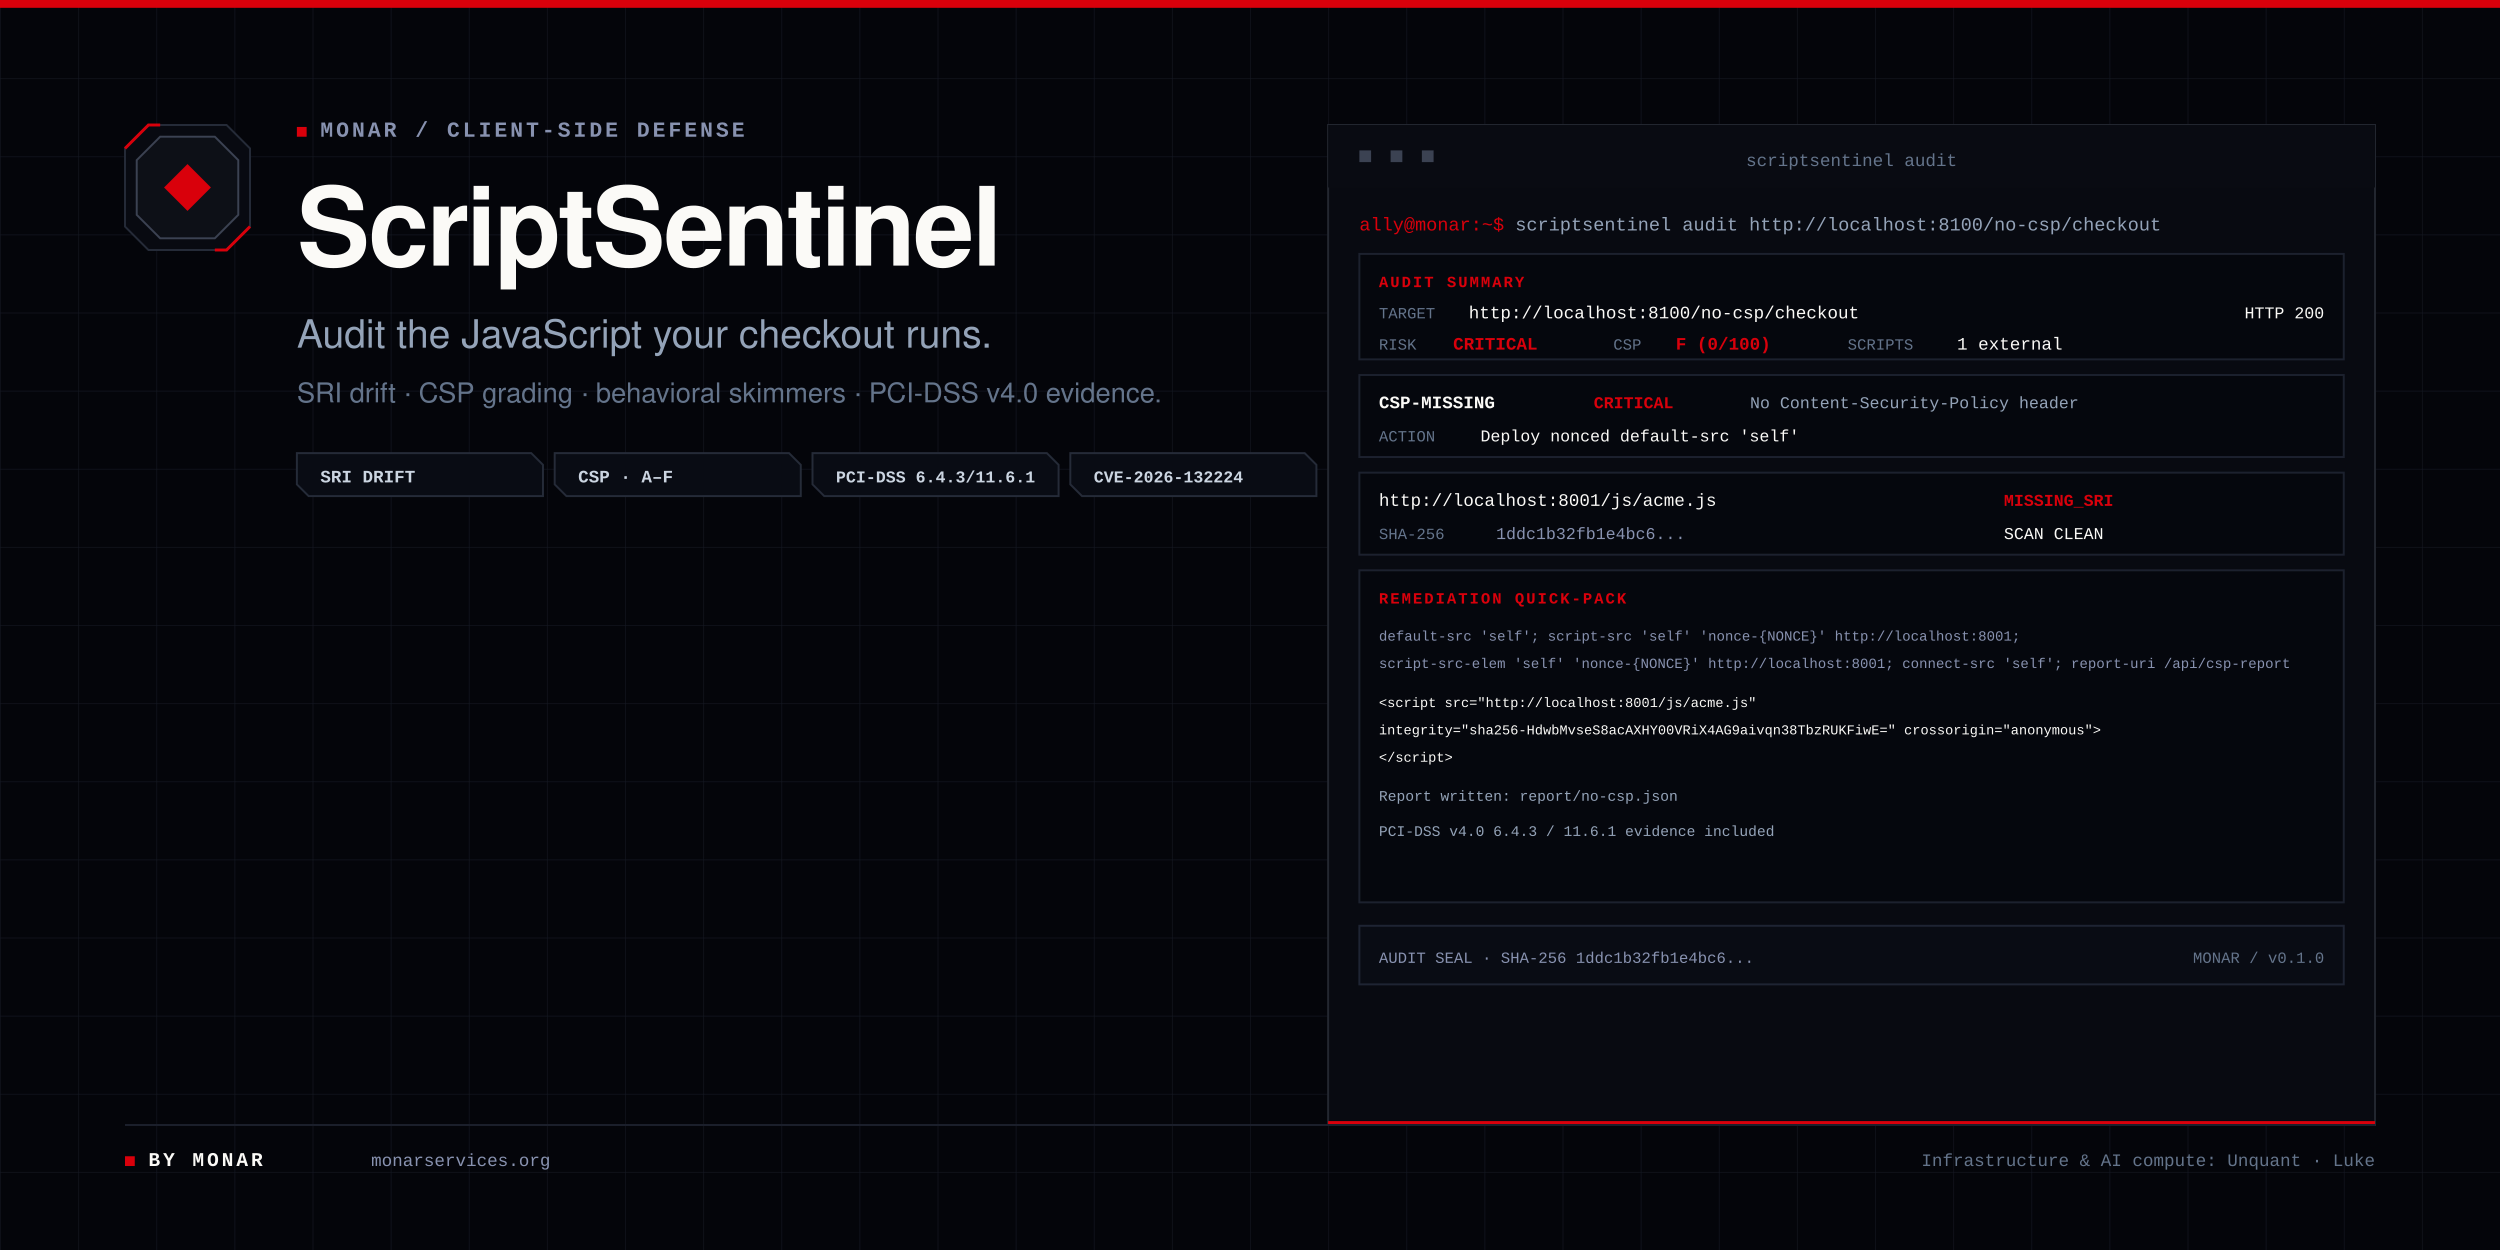
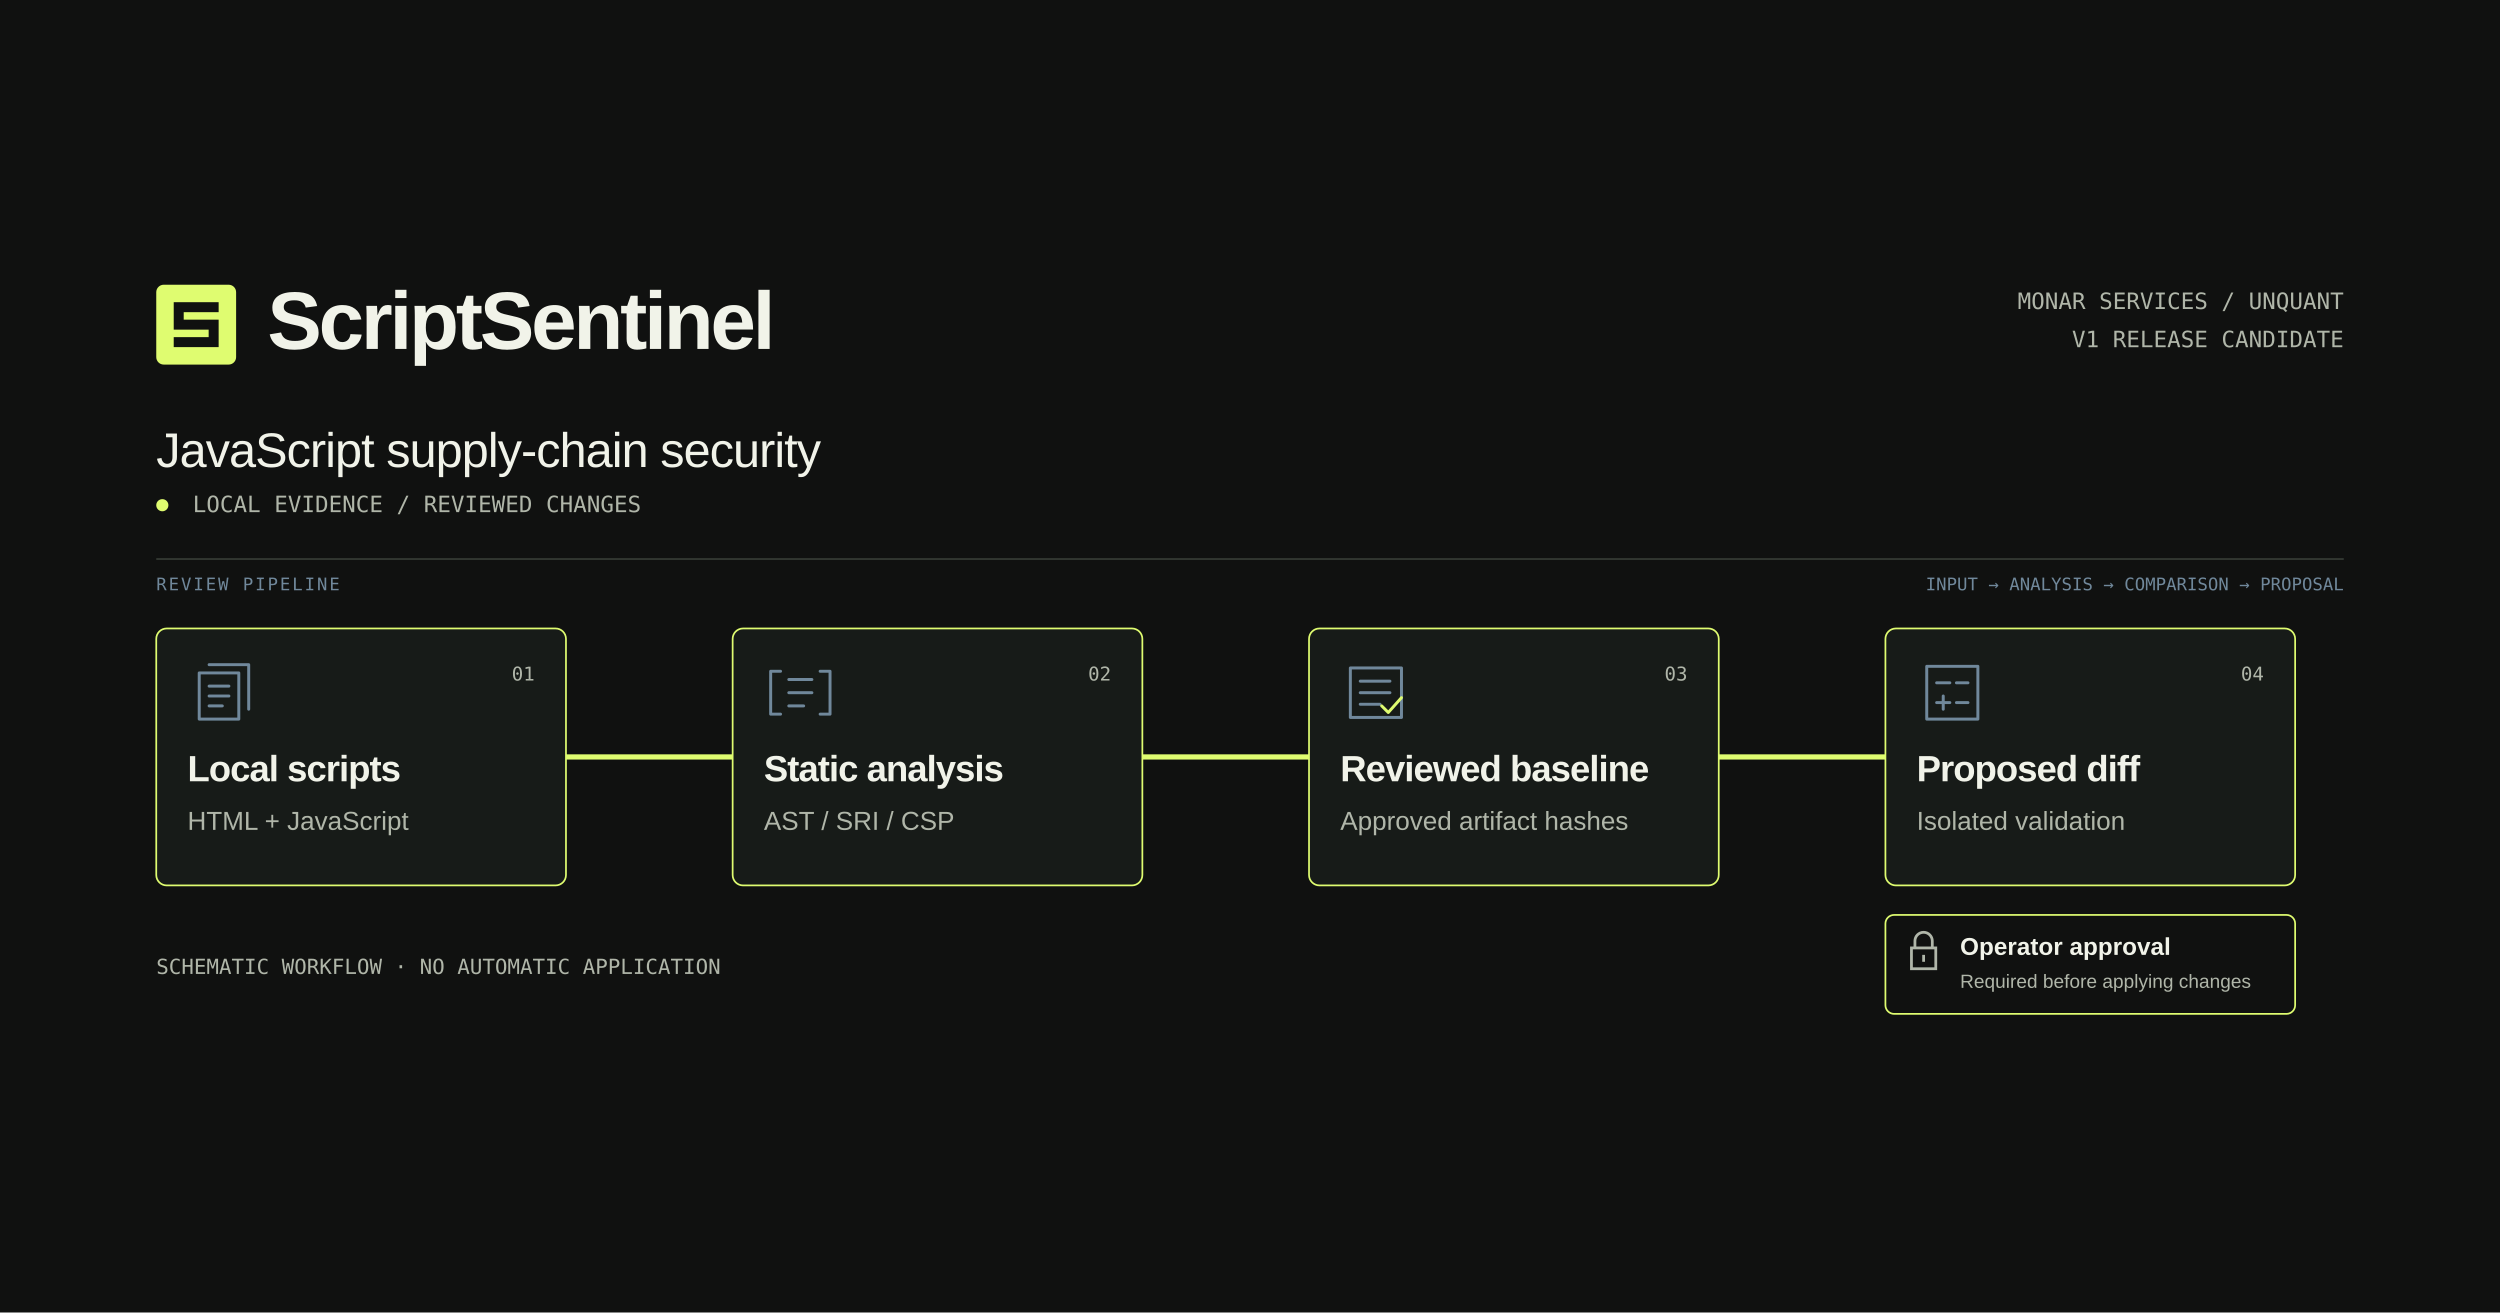
- <svg xmlns="http://www.w3.org/2000/svg" viewBox="0 0 1280 640" width="1280" height="640" role="img" aria-label="ScriptSentinel by MONAR. Client-side JavaScript integrity, CSP grading, OPTIMJACK case study, behavioral skimmer detection, and PCI-DSS v4.0 evidence.">
-   <defs>
-     <pattern id="social-grid" width="40" height="40" patternUnits="userSpaceOnUse">
-       <path d="M40 0H0V40" fill="none" stroke="#141822" stroke-width="0.6" />
-     </pattern>
-     <style>
-       .mono { font-family: ui-monospace, SFMono-Regular, "SF Mono", Menlo, Consolas, "Liberation Mono", monospace; }
-       .sans { font-family: "Segoe UI", "Helvetica Neue", Helvetica, Arial, sans-serif; }
-     </style>
-   </defs>
-   <rect width="1280" height="640" fill="#04050a" />
-   <rect width="1280" height="640" fill="url(#social-grid)" />
-   <rect width="1280" height="4" fill="#d9000b" />
-   <g transform="translate(64 64)">
-     <path d="M0 12 L12 0 H52 L64 12 V52 L52 64 H12 L0 52 Z" fill="#080a11" stroke="#252b38" stroke-width="1" />
-     <path d="M6 18 L18 6 H46 L58 18 V46 L46 58 H18 L6 46 Z" fill="#0d1017" stroke="#3b4252" stroke-width="1" />
-     <path d="M32 20 L44 32 L32 44 L20 32 Z" fill="#d9000b" />
-     <path d="M0 12 L12 0 H18" fill="none" stroke="#d9000b" stroke-width="1.5" />
-     <path d="M64 52 L52 64 H46" fill="none" stroke="#d9000b" stroke-width="1.5" />
-   </g>
-   <rect x="152" y="65" width="5" height="5" fill="#d9000b" />
-   <text x="164" y="70" class="mono" font-size="11" font-weight="700" fill="#8892b0" letter-spacing="1.5">MONAR / CLIENT-SIDE DEFENSE</text>
-   <text x="152" y="136" class="sans" font-size="56" font-weight="800" fill="#fbfaf7" letter-spacing="-1.2">ScriptSentinel</text>
-   <text x="152" y="178" class="sans" font-size="20" font-weight="400" fill="#94a3b8">Audit the JavaScript your checkout runs.</text>
-   <text x="152" y="206" class="sans" font-size="14" font-weight="400" fill="#64748b">SRI drift · CSP grading · behavioral skimmers · PCI-DSS v4.0 evidence.</text>
-   <g transform="translate(152 232)">
-     <path d="M0 0 H120 L126 6 V22 H6 L0 16 Z" fill="#090c14" stroke="#252b38" stroke-width="1" />
-     <text x="12" y="15" class="mono" font-size="9" font-weight="600" fill="#cbd5e1">SRI DRIFT</text>
-     <path d="M132 0 H252 L258 6 V22 H138 L132 16 Z" fill="#090c14" stroke="#252b38" stroke-width="1" />
-     <text x="144" y="15" class="mono" font-size="9" font-weight="600" fill="#cbd5e1">CSP · A–F</text>
-     <path d="M264 0 H384 L390 6 V22 H270 L264 16 Z" fill="#090c14" stroke="#252b38" stroke-width="1" />
-     <text x="276" y="15" class="mono" font-size="8.5" font-weight="600" fill="#cbd5e1">PCI-DSS 6.4.3/11.6.1</text>
-     <path d="M396 0 H516 L522 6 V22 H402 L396 16 Z" fill="#090c14" stroke="#252b38" stroke-width="1" />
-     <text x="408" y="15" class="mono" font-size="8.5" font-weight="600" fill="#cbd5e1">CVE-2026-132224</text>
-   </g>
-   <g transform="translate(680 64)">
-     <rect width="536" height="512" fill="#080a11" stroke="#232730" stroke-width="1" />
-     <rect width="536" height="32" fill="#090b12" />
-     <rect x="16" y="13" width="6" height="6" fill="#3b4252" />
-     <rect x="32" y="13" width="6" height="6" fill="#3b4252" />
-     <rect x="48" y="13" width="6" height="6" fill="#3b4252" />
-     <text x="268" y="21" text-anchor="middle" class="mono" font-size="9" fill="#64748b">scriptsentinel audit</text>
-     <text x="16" y="54" class="mono" font-size="9.5" fill="#94a3b8">
-       <tspan fill="#d9000b">ally@monar:~$</tspan> scriptsentinel audit http://localhost:8100/no-csp/checkout</text>
-     <g transform="translate(16 66)">
-       <rect width="504" height="54" fill="#05070d" stroke="#1c212e" stroke-width="1" />
-       <text x="10" y="17" class="mono" font-size="8" font-weight="700" fill="#d9000b" letter-spacing="1">AUDIT SUMMARY</text>
-       <text x="10" y="33" class="mono" font-size="8" fill="#64748b">TARGET</text>
-       <text x="56" y="33" class="mono" font-size="9" fill="#fbfaf7">http://localhost:8100/no-csp/checkout</text>
-       <text x="494" y="33" text-anchor="end" class="mono" font-size="8.5" fill="#fbfaf7">HTTP 200</text>
-       <text x="10" y="49" class="mono" font-size="8" fill="#64748b">RISK</text>
-       <text x="48" y="49" class="mono" font-size="9" font-weight="700" fill="#d9000b">CRITICAL</text>
-       <text x="130" y="49" class="mono" font-size="8" fill="#64748b">CSP</text>
-       <text x="162" y="49" class="mono" font-size="9" font-weight="700" fill="#d9000b">F (0/100)</text>
-       <text x="250" y="49" class="mono" font-size="8" fill="#64748b">SCRIPTS</text>
-       <text x="306" y="49" class="mono" font-size="9" fill="#fbfaf7">1 external</text>
+ <svg xmlns="http://www.w3.org/2000/svg" width="1200" height="630" viewBox="0 0 1200 630" role="img" aria-labelledby="social-title social-desc">
+   <rect width="1200" height="630" fill="#101110" />
+   <svg x="0" y="90" width="1200" height="450" viewBox="0 0 1440 540" preserveAspectRatio="xMidYMid meet">
+     <defs>
+       <symbol id="file" viewBox="0 0 44 40">
+         <path d="M7 8H31V36H7zM13 3H37V30M13 16H25M13 22H25M13 28H21" />
+       </symbol>
+       <symbol id="analysis" viewBox="0 0 44 40">
+         <path d="M10 7H4V33H10M34 7H40V33H34M15 12H29M15 20H29M15 28H24" />
+       </symbol>
+       <symbol id="baseline" viewBox="0 0 44 40">
+         <path d="M6 5H37V35H6zM12 13H30M12 20H30M12 27H24" />
+         <path d="M25 28L29 32L37 23" stroke="#dffc70" />
+       </symbol>
+       <symbol id="diff" viewBox="0 0 44 40">
+         <path d="M6 4H37V36H6zM12 14H20M24 14H31M12 26H20M16 22V30M24 26H31" />
+       </symbol>
+     </defs>
+     <rect width="1440" height="540" fill="#101110" />
+     <g transform="translate(90 56) scale(1.4375)">
+       <rect width="32" height="32" rx="3" fill="#dffc70" />
+       <path d="M7 7h18v4H11v3h14v11H7v-4h14v-3H7z" fill="#101110" />
    </g>
-     <g transform="translate(16 128)">
-       <rect width="504" height="42" fill="#05070d" stroke="#1c212e" stroke-width="1" />
-       <text x="10" y="17" class="mono" font-size="9" font-weight="700" fill="#fbfaf7">CSP-MISSING</text>
-       <text x="120" y="17" class="mono" font-size="8.5" font-weight="700" fill="#d9000b">CRITICAL</text>
-       <text x="200" y="17" class="mono" font-size="8.5" fill="#94a3b8">No Content-Security-Policy header</text>
-       <text x="10" y="34" class="mono" font-size="8" fill="#64748b">ACTION</text>
-       <text x="62" y="34" class="mono" font-size="8.5" fill="#fbfaf7">Deploy nonced default-src 'self'</text>
+     <g font-family="Arial,Helvetica,sans-serif" fill="#f1f3e9">
+       <text x="154" y="93" font-size="47" font-weight="700" letter-spacing="-1.8">ScriptSentinel</text>
+       <text x="90" y="161" font-size="28" letter-spacing="-.55">JavaScript supply-chain security</text>
    </g>
-     <g transform="translate(16 178)">
-       <rect width="504" height="42" fill="#05070d" stroke="#1c212e" stroke-width="1" />
-       <text x="10" y="17" class="mono" font-size="9" fill="#fbfaf7">http://localhost:8001/js/acme.js</text>
-       <text x="330" y="17" class="mono" font-size="8.5" font-weight="700" fill="#d9000b">MISSING_SRI</text>
-       <text x="10" y="34" class="mono" font-size="8" fill="#64748b">SHA-256</text>
-       <text x="70" y="34" class="mono" font-size="8.5" fill="#8892b0">1ddc1b32fb1e4bc6...</text>
-       <text x="330" y="34" class="mono" font-size="8.5" fill="#fbfaf7">SCAN CLEAN</text>
+     <g font-family="monospace" font-size="13" fill="#b0b6a9">
+       <text x="1350" y="70" text-anchor="end">MONAR SERVICES / UNQUANT</text>
+       <text x="1350" y="92" text-anchor="end">V1 RELEASE CANDIDATE</text>
+       <text x="111" y="187">LOCAL EVIDENCE / REVIEWED CHANGES</text>
    </g>
-     <g transform="translate(16 228)">
-       <rect width="504" height="170" fill="#05070d" stroke="#1c212e" stroke-width="1" />
-       <text x="10" y="17" class="mono" font-size="8" font-weight="700" fill="#d9000b" letter-spacing="1">REMEDIATION QUICK-PACK</text>
-       <text x="10" y="36" class="mono" font-size="7.2" fill="#8892b0">default-src 'self'; script-src 'self' 'nonce-{NONCE}' http://localhost:8001;</text>
-       <text x="10" y="50" class="mono" font-size="7.2" fill="#8892b0">script-src-elem 'self' 'nonce-{NONCE}' http://localhost:8001; connect-src 'self'; report-uri /api/csp-report</text>
-       <text x="10" y="70" class="mono" font-size="7" fill="#fbfaf7">&lt;script src="http://localhost:8001/js/acme.js"</text>
-       <text x="10" y="84" class="mono" font-size="7" fill="#fbfaf7">integrity="sha256-HdwbMvseS8acAXHY00VRiX4AG9aivqn38TbzRUKFiwE=" crossorigin="anonymous"&gt;</text>
-       <text x="10" y="98" class="mono" font-size="7" fill="#fbfaf7">&lt;/script&gt;</text>
-       <text x="10" y="118" class="mono" font-size="7.5" fill="#94a3b8">Report written: report/no-csp.json</text>
-       <text x="10" y="136" class="mono" font-size="7.5" fill="#94a3b8">PCI-DSS v4.0 6.4.3 / 11.6.1 evidence included</text>
+     <circle cx="93.5" cy="183" r="3.5" fill="#dffc70" />
+     <path d="M90 214H1350" stroke="#343a33" />
+     <g font-family="monospace" font-size="10" fill="#70889b">
+       <text x="90" y="232" letter-spacing="1.1">REVIEW PIPELINE</text>
+       <text x="1350" y="232" text-anchor="end">INPUT → ANALYSIS → COMPARISON → PROPOSAL</text>
    </g>
-     <rect x="16" y="410" width="504" height="30" fill="#090c14" stroke="#1e2433" stroke-width="1" />
-     <text x="26" y="429" class="mono" font-size="8" fill="#8892b0">AUDIT SEAL · SHA-256 1ddc1b32fb1e4bc6...</text>
-     <text x="510" y="429" text-anchor="end" class="mono" font-size="8" fill="#64748b">MONAR / v0.1.0</text>
-     <rect x="0" y="510" width="536" height="2" fill="#d9000b" />
-   </g>
-   <line x1="64" y1="576" x2="1216" y2="576" stroke="#1c202c" stroke-width="1" />
-   <rect x="64" y="592" width="5" height="5" fill="#d9000b" />
-   <text x="76" y="597" class="mono" font-size="10" font-weight="700" fill="#fbfaf7" letter-spacing="1.5">BY MONAR</text>
-   <text x="190" y="597" class="mono" font-size="9" fill="#8892b0">monarservices.org</text>
-   <text x="1216" y="597" text-anchor="end" class="mono" font-size="9" fill="#64748b">Infrastructure &amp; AI compute: Unquant · Luke</text>
+     <g fill="#171b18" stroke="#dffc70">
+       <rect x="90" y="254" width="236" height="148" rx="6" />
+       <rect x="422" y="254" width="236" height="148" rx="6" />
+       <rect x="754" y="254" width="236" height="148" rx="6" />
+       <rect x="1086" y="254" width="236" height="148" rx="6" />
+     </g>
+     <path d="M326 328H422M658 328H754M990 328H1086" stroke="#dffc70" stroke-width="3" />
+     <g fill="none" stroke="#70889b" stroke-width="1.8" stroke-linecap="round" stroke-linejoin="round">
+       <use href="#file" x="108" y="272" width="42" height="38" />
+       <use href="#analysis" x="440" y="272" width="42" height="38" />
+       <use href="#baseline" x="772" y="272" width="42" height="38" />
+       <use href="#diff" x="1104" y="272" width="42" height="38" />
+     </g>
+     <g font-family="monospace" font-size="11" fill="#b0b6a9">
+       <text x="308" y="284" text-anchor="end">01</text>
+       <text x="640" y="284" text-anchor="end">02</text>
+       <text x="972" y="284" text-anchor="end">03</text>
+       <text x="1304" y="284" text-anchor="end">04</text>
+     </g>
+     <g font-family="Arial,Helvetica,sans-serif" fill="#f1f3e9">
+       <g font-size="21" font-weight="700" letter-spacing="-.55">
+         <text x="108" y="342">Local scripts</text>
+         <text x="440" y="342">Static analysis</text>
+         <text x="772" y="342">Reviewed baseline</text>
+         <text x="1104" y="342">Proposed diff</text>
+       </g>
+       <g font-size="15" fill="#b0b6a9">
+         <text x="108" y="370">HTML + JavaScript</text>
+         <text x="440" y="370">AST / SRI / CSP</text>
+         <text x="772" y="370">Approved artifact hashes</text>
+         <text x="1104" y="370">Isolated validation</text>
+       </g>
+     </g>
+     <rect x="1086" y="419" width="236" height="57" rx="5" fill="none" stroke="#dffc70" />
+     <path d="M1103 438V434a5 5 0 0 1 10 0v4M1101 438H1115V450H1101zM1108 442V446" stroke="#b0b6a9" fill="none" stroke-width="1.6" />
+     <g font-family="Arial,Helvetica,sans-serif">
+       <text x="1129" y="442" font-size="14" font-weight="700" fill="#f1f3e9">Operator approval</text>
+       <text x="1129" y="461" font-size="11" fill="#b0b6a9">Required before applying changes</text>
+     </g>
+     <text x="90" y="453" fill="#b0b6a9" font-family="monospace" font-size="12">SCHEMATIC WORKFLOW · NO AUTOMATIC APPLICATION</text>
+   </svg>
</svg>
